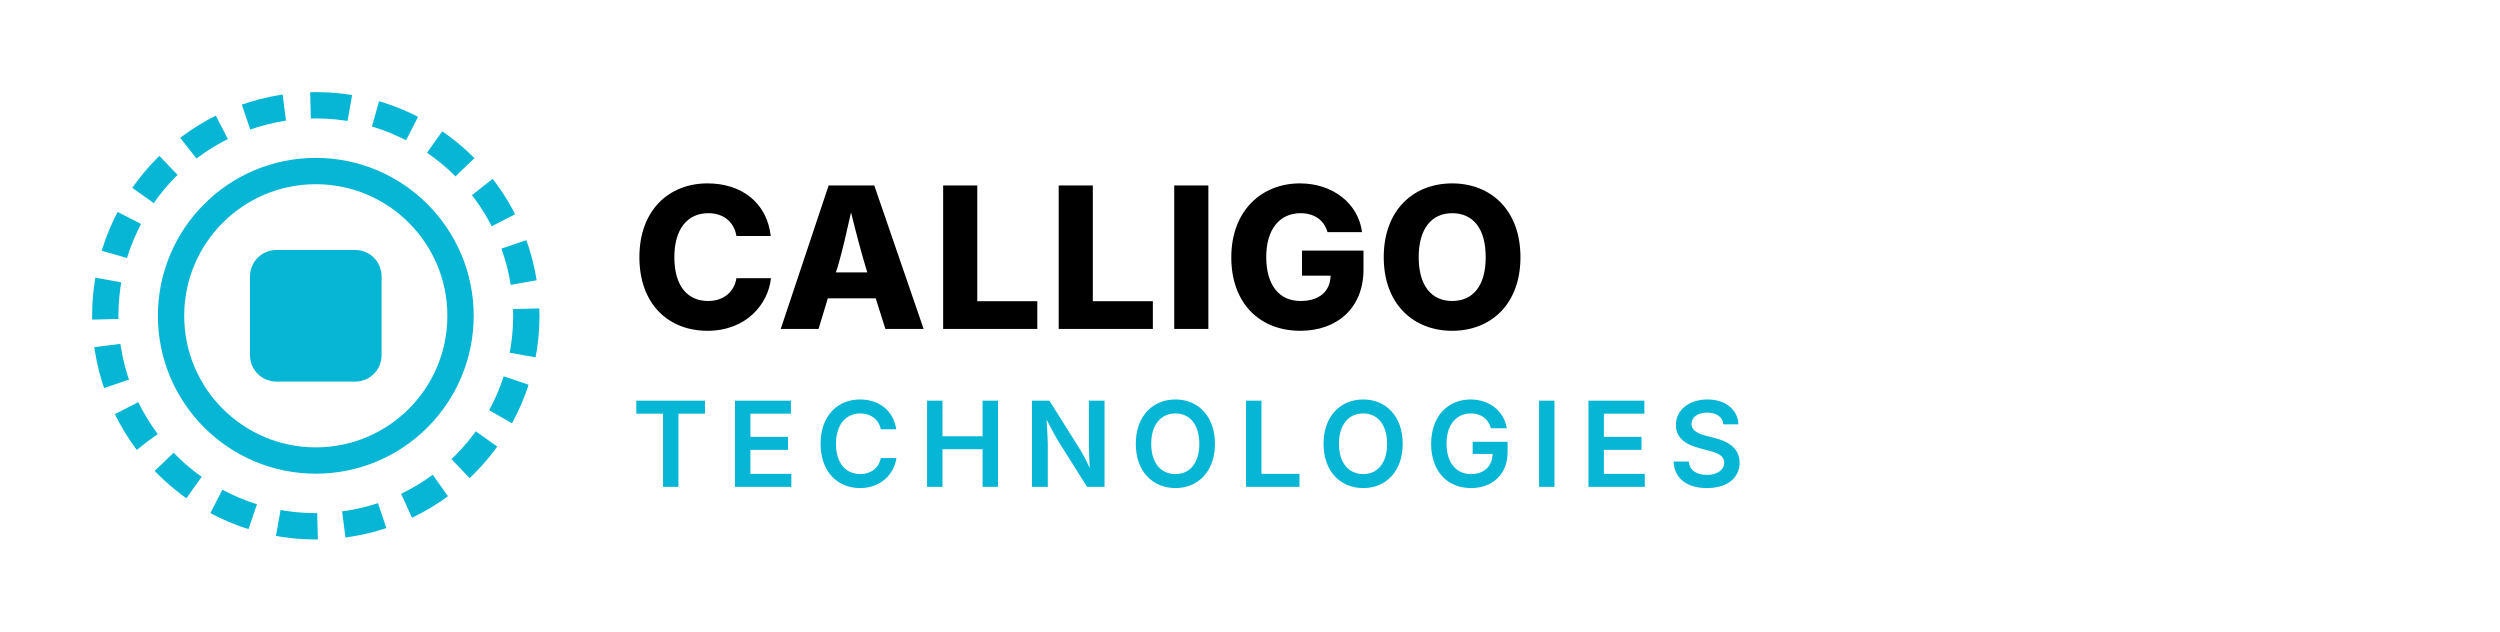
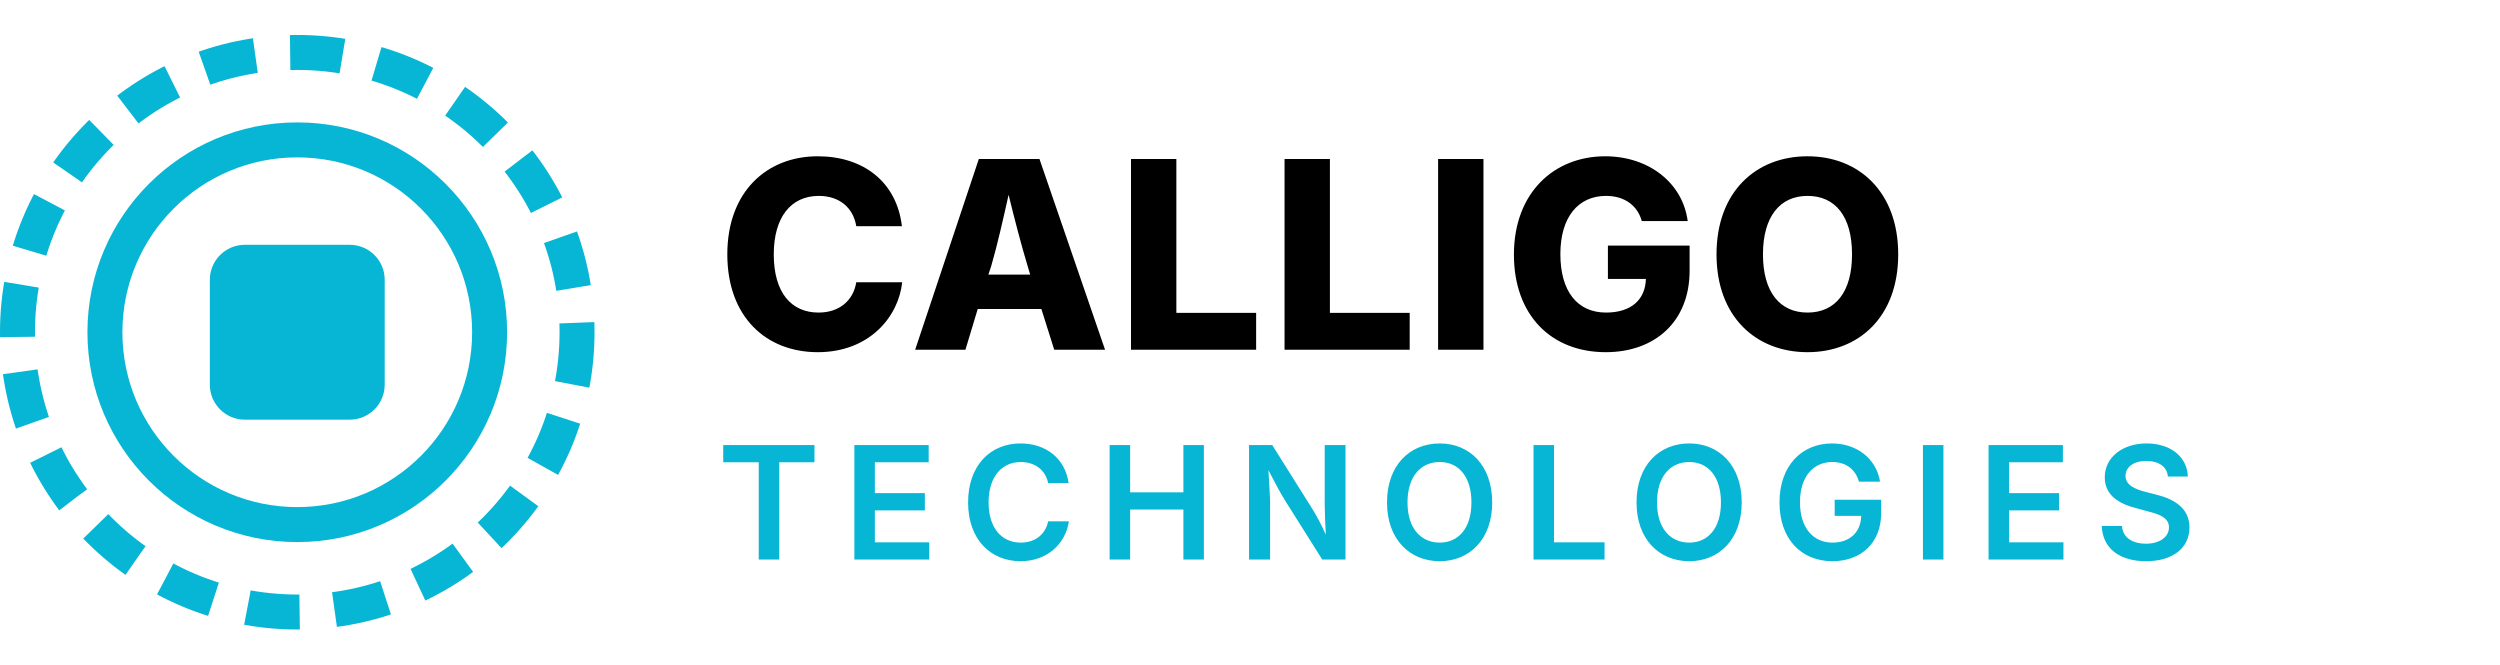
- <svg xmlns="http://www.w3.org/2000/svg" viewBox="0 0 190 48" fill="none">
+ <svg xmlns="http://www.w3.org/2000/svg" fill="none" viewBox="7 5 142.97 38" width="142.97" height="38">
  <g transform="translate(6, 6)">
    <circle cx="18" cy="18" r="16" stroke="#06b6d4" stroke-width="2" stroke-dasharray="3 2" fill="none" />
    <circle cx="18" cy="18" r="11" stroke="#06b6d4" stroke-width="2" fill="none" />
    <rect x="13" y="13" width="10" height="10" rx="2" fill="#06b6d4" />
  </g>
  <text x="48" y="25" font-family="system-ui, -apple-system, sans-serif" font-weight="800" font-size="15" letter-spacing="0.02em" fill="currentColor">CALLIGO</text>
  <text x="48" y="37" font-family="system-ui, -apple-system, sans-serif" font-weight="600" font-size="9" letter-spacing="0.14em" fill="#06b6d4">TECHNOLOGIES</text>
</svg>
